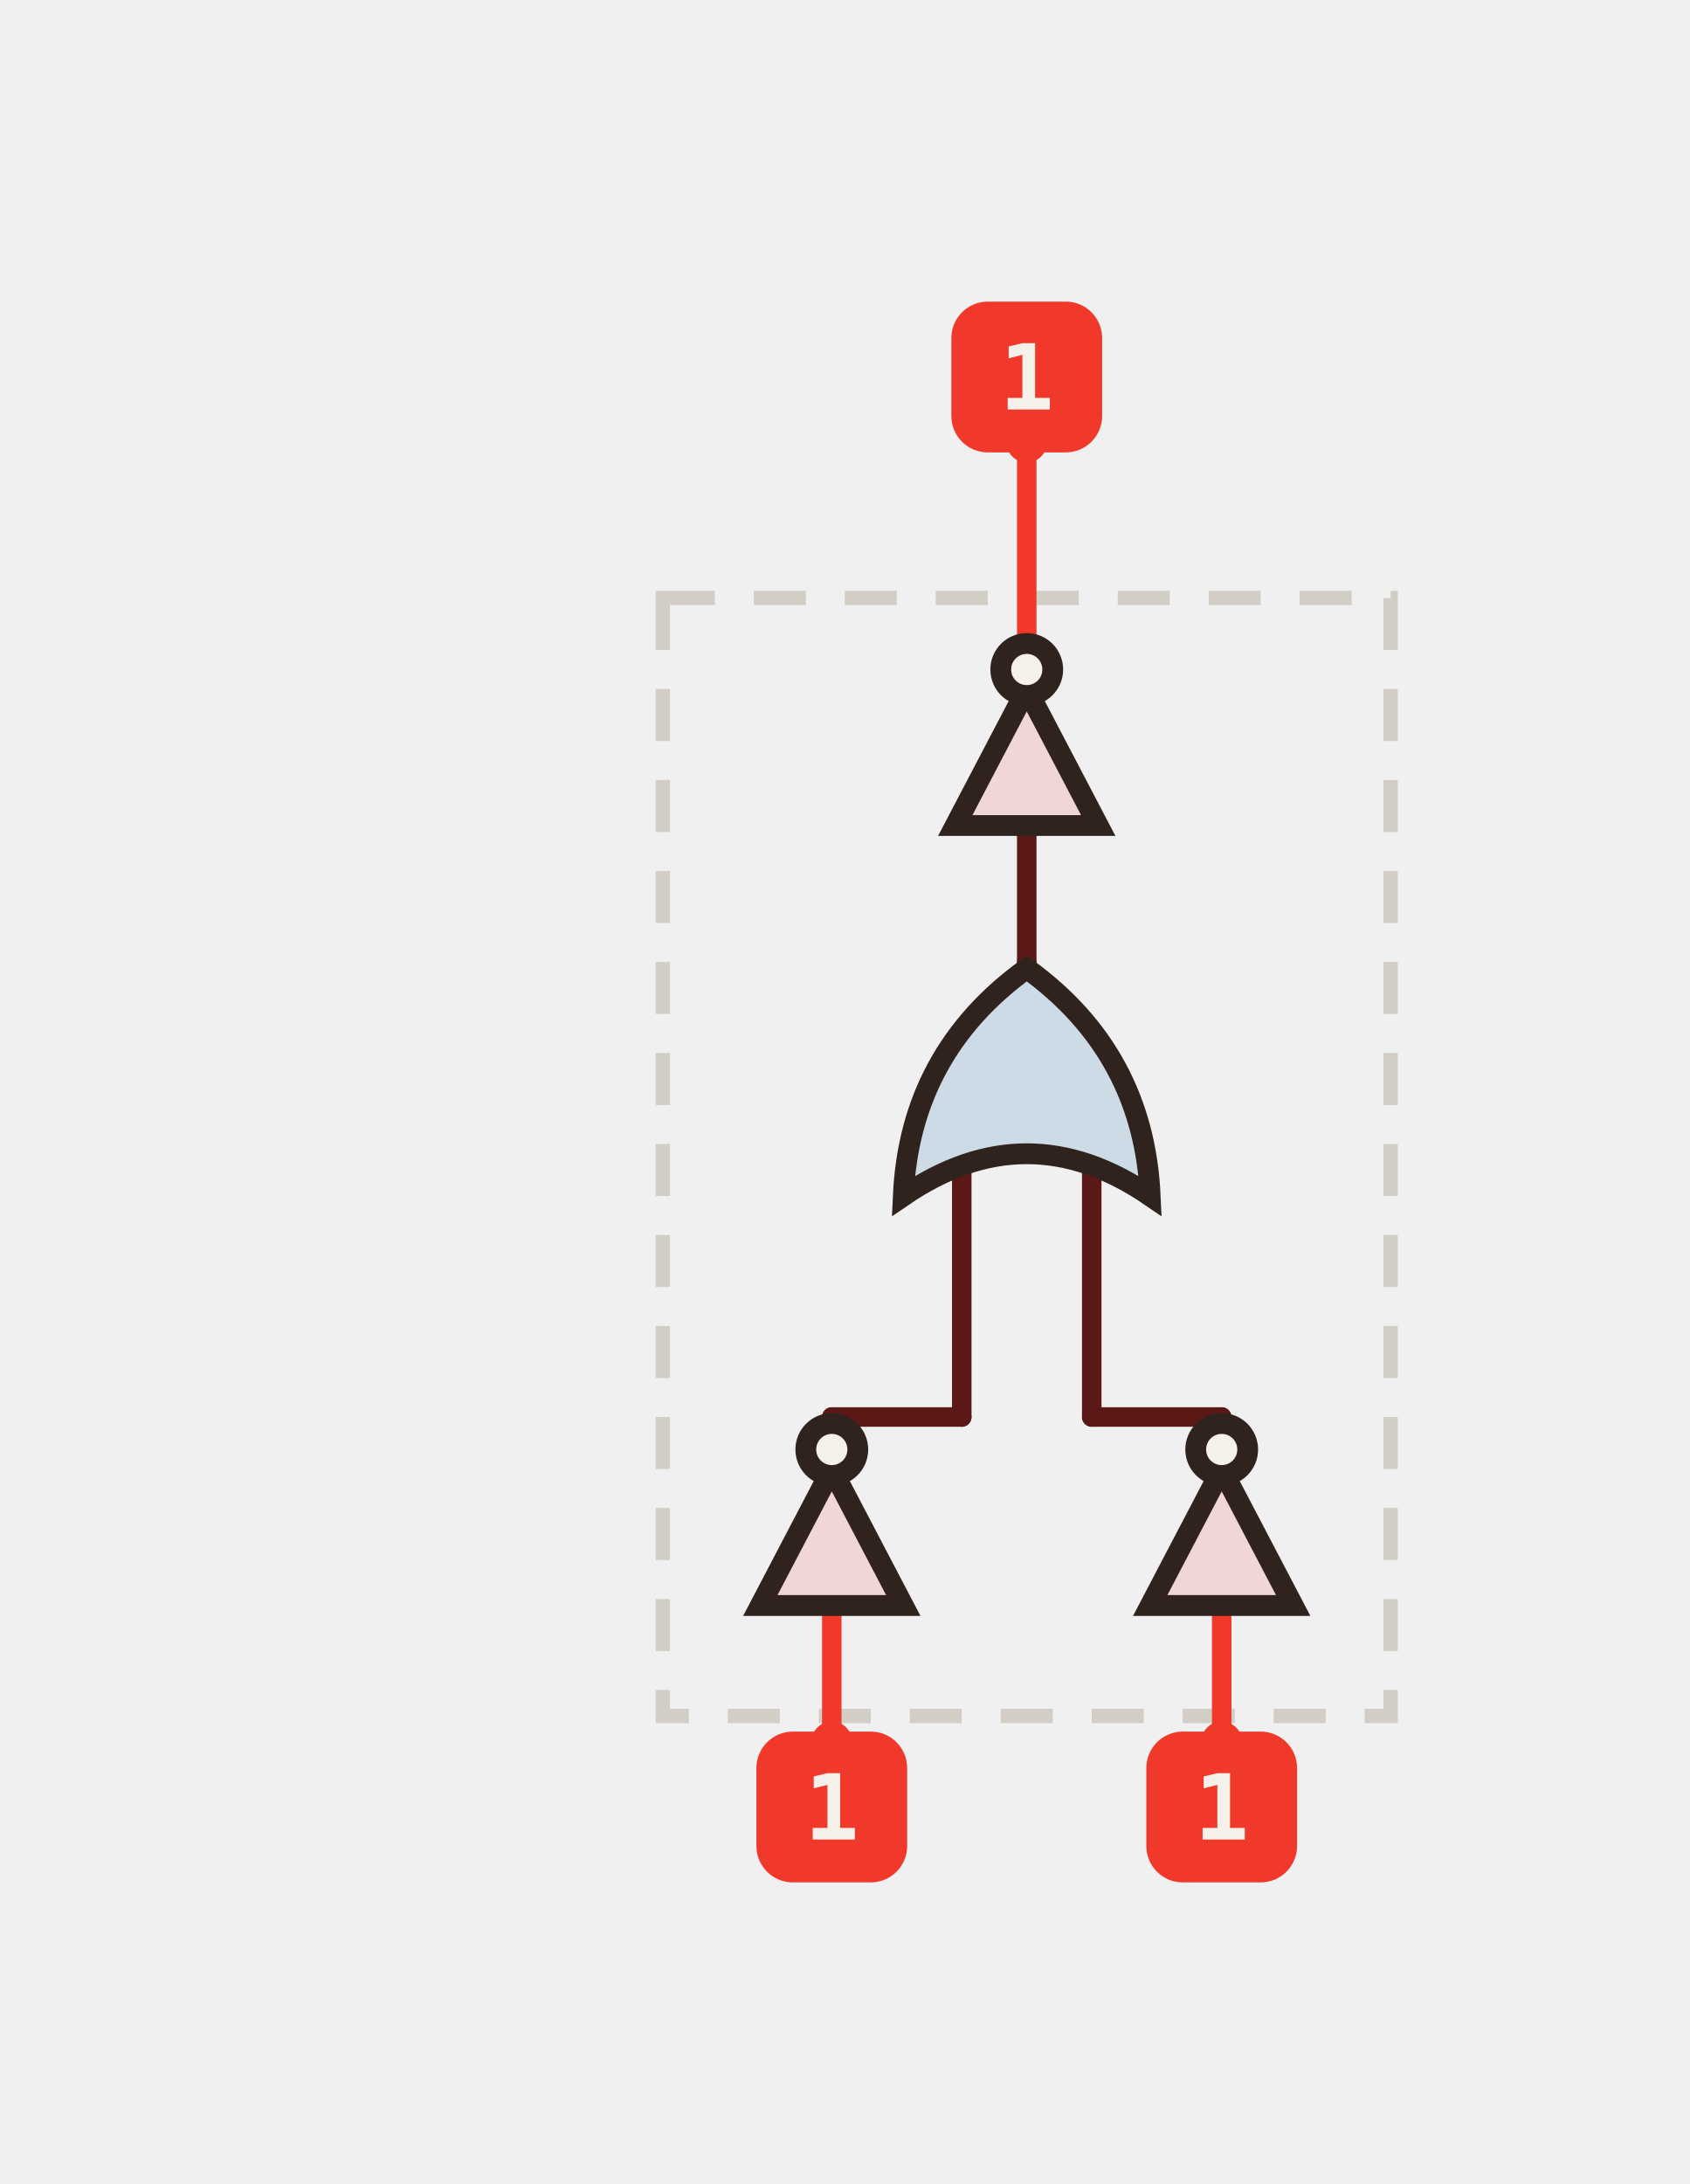
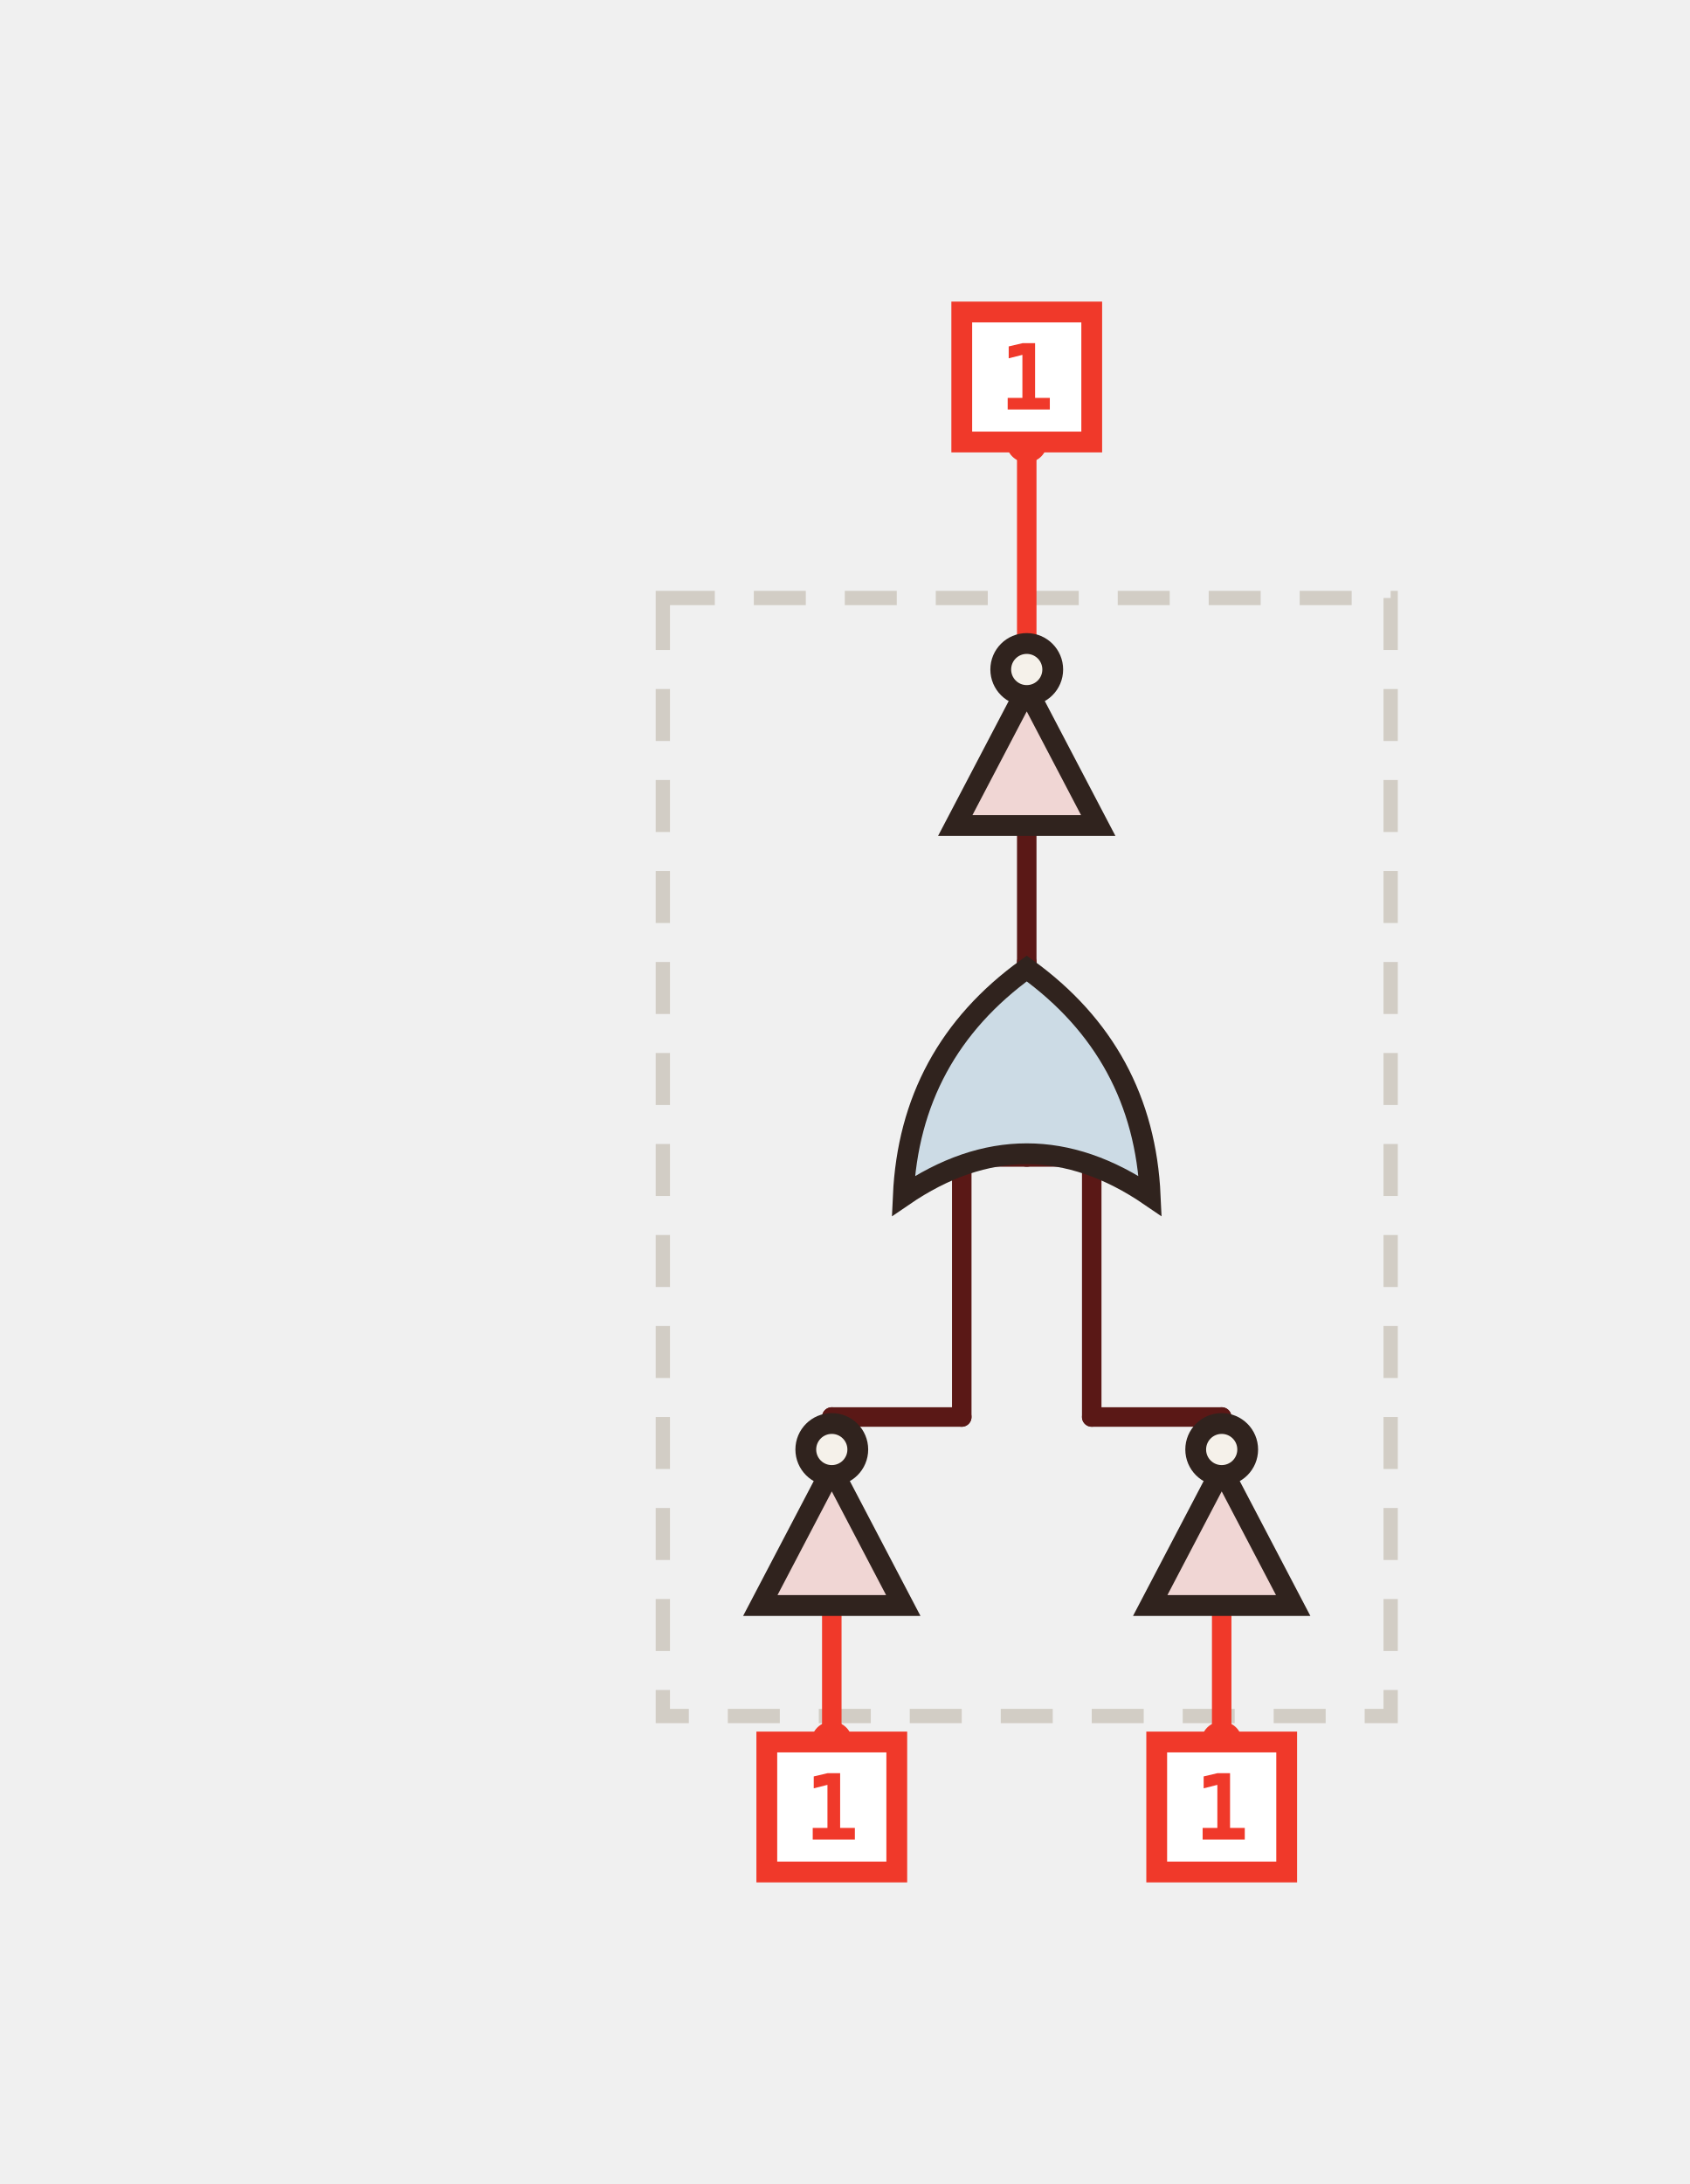
<svg xmlns="http://www.w3.org/2000/svg" width="520" height="672" viewBox="0 0 260 336">
  <g transform="translate(-1082,-472)">
    <rect x="1184" y="564" width="112" height="172" fill="none" stroke="#d2cdc5" stroke-width="2.2" stroke-dasharray="8 6" />
    <line x1="1210" y1="740" x2="1210" y2="720" stroke="#f0392a" stroke-width="3.0" stroke-linecap="round" />
    <line x1="1270" y1="740" x2="1270" y2="720" stroke="#f0392a" stroke-width="3.0" stroke-linecap="round" />
    <line x1="1210" y1="690" x2="1230" y2="690" stroke="#5a1816" stroke-width="3.0" stroke-linecap="round" />
    <line x1="1270" y1="690" x2="1250" y2="690" stroke="#5a1816" stroke-width="3.0" stroke-linecap="round" />
    <line x1="1230" y1="650" x2="1230" y2="690" stroke="#5a1816" stroke-width="3.0" stroke-linecap="round" />
    <line x1="1250" y1="650" x2="1250" y2="690" stroke="#5a1816" stroke-width="3.0" stroke-linecap="round" />
    <line x1="1240" y1="620" x2="1240" y2="600" stroke="#5a1816" stroke-width="3.0" stroke-linecap="round" />
    <line x1="1240" y1="570" x2="1240" y2="540" stroke="#f0392a" stroke-width="3.0" stroke-linecap="round" />
    <circle cx="1210" cy="740" r="3.15" fill="#f0392a" />
    <circle cx="1270" cy="740" r="3.15" fill="#f0392a" />
    <circle cx="1240" cy="540" r="3.15" fill="#f0392a" />
-     <rect x="1200" y="740" width="20" height="20" rx="4" fill="#f0392a" stroke="#f0392a" stroke-width="3.2" />
-     <text x="1210" y="755" font-family="Fira Code, ui-monospace, monospace" font-size="14" font-weight="600" text-anchor="middle" fill="#f5f1ea">1</text>
-     <rect x="1260" y="740" width="20" height="20" rx="4" fill="#f0392a" stroke="#f0392a" stroke-width="3.2" />
-     <text x="1270" y="755" font-family="Fira Code, ui-monospace, monospace" font-size="14" font-weight="600" text-anchor="middle" fill="#f5f1ea">1</text>
-     <rect x="1230" y="520" width="20" height="20" rx="4" fill="#f0392a" stroke="#f0392a" stroke-width="3.2" />
-     <text x="1240" y="535" font-family="Fira Code, ui-monospace, monospace" font-size="14" font-weight="600" text-anchor="middle" fill="#f5f1ea">1</text>
-     <line x1="1210" y1="690" x2="1210.0" y2="700.0" stroke="#5a1816" stroke-width="3.0" stroke-linecap="round" />
-     <line x1="1210" y1="720" x2="1210.0" y2="710.0" stroke="#f0392a" stroke-width="3.0" stroke-linecap="round" />
+     <rect x="1200" y="740" width="20" height="20" fill="#ffffff" stroke="#f0392a" stroke-width="3.2" />
+     <text x="1210" y="755" font-family="Fira Code, ui-monospace, monospace" font-size="14" font-weight="600" text-anchor="middle" fill="#f0392a">1</text>
+     <rect x="1260" y="740" width="20" height="20" fill="#ffffff" stroke="#f0392a" stroke-width="3.2" />
+     <text x="1270" y="755" font-family="Fira Code, ui-monospace, monospace" font-size="14" font-weight="600" text-anchor="middle" fill="#f0392a">1</text>
+     <rect x="1230" y="520" width="20" height="20" fill="#ffffff" stroke="#f0392a" stroke-width="3.2" />
+     <text x="1240" y="535" font-family="Fira Code, ui-monospace, monospace" font-size="14" font-weight="600" text-anchor="middle" fill="#f0392a">1</text>
+     <line x1="1210" y1="690" x2="1210" y2="700" stroke="#5a1816" stroke-width="3.0" stroke-linecap="round" />
+     <line x1="1210" y1="720" x2="1210" y2="710" stroke="#f0392a" stroke-width="3.0" stroke-linecap="round" />
    <g transform="translate(1210,710) rotate(270)">
      <path d="M -9 -11 L 12 0 L -9 11 Z" fill="#f0d6d4" stroke="#30231e" stroke-width="3.2" stroke-linecap="square" stroke-linejoin="miter" />
      <circle cx="15" cy="0" r="4" fill="#f5f1ea" stroke="#30231e" stroke-width="3.2" />
    </g>
-     <line x1="1270" y1="690" x2="1270.0" y2="700.0" stroke="#5a1816" stroke-width="3.0" stroke-linecap="round" />
-     <line x1="1270" y1="720" x2="1270.0" y2="710.0" stroke="#f0392a" stroke-width="3.0" stroke-linecap="round" />
+     <line x1="1270" y1="690" x2="1270" y2="700" stroke="#5a1816" stroke-width="3.0" stroke-linecap="round" />
+     <line x1="1270" y1="720" x2="1270" y2="710" stroke="#f0392a" stroke-width="3.0" stroke-linecap="round" />
    <g transform="translate(1270,710) rotate(270)">
      <path d="M -9 -11 L 12 0 L -9 11 Z" fill="#f0d6d4" stroke="#30231e" stroke-width="3.2" stroke-linecap="square" stroke-linejoin="miter" />
      <circle cx="15" cy="0" r="4" fill="#f5f1ea" stroke="#30231e" stroke-width="3.2" />
    </g>
-     <line x1="1240" y1="570" x2="1240.0" y2="580.0" stroke="#f0392a" stroke-width="3.0" stroke-linecap="round" />
-     <line x1="1240" y1="600" x2="1240.0" y2="590.0" stroke="#5a1816" stroke-width="3.0" stroke-linecap="round" />
+     <line x1="1240" y1="570" x2="1240" y2="580" stroke="#f0392a" stroke-width="3.0" stroke-linecap="round" />
+     <line x1="1240" y1="600" x2="1240" y2="590" stroke="#5a1816" stroke-width="3.0" stroke-linecap="round" />
    <g transform="translate(1240,590) rotate(270)">
      <path d="M -9 -11 L 12 0 L -9 11 Z" fill="#f0d6d4" stroke="#30231e" stroke-width="3.2" stroke-linecap="square" stroke-linejoin="miter" />
      <circle cx="15" cy="0" r="4" fill="#f5f1ea" stroke="#30231e" stroke-width="3.2" />
    </g>
-     <line x1="1230" y1="650" x2="1237.071" y2="642.929" stroke="#5a1816" stroke-width="3.0" stroke-linecap="round" />
-     <line x1="1250" y1="650" x2="1242.929" y2="642.929" stroke="#5a1816" stroke-width="3.0" stroke-linecap="round" />
-     <line x1="1240" y1="620" x2="1240.0" y2="630.0" stroke="#5a1816" stroke-width="3.0" stroke-linecap="round" />
+     <line x1="1230" y1="650" x2="1240" y2="650" stroke="#5a1816" stroke-width="3.0" stroke-linecap="round" />
+     <line x1="1250" y1="650" x2="1240" y2="650" stroke="#5a1816" stroke-width="3.0" stroke-linecap="round" />
+     <line x1="1240" y1="620" x2="1240" y2="630" stroke="#5a1816" stroke-width="3.0" stroke-linecap="round" />
    <g transform="translate(1240,640) rotate(270)">
      <path d="M -16 -19 Q -3 0 -16 19 Q 6 18 19 0 Q 6 -18 -16 -19 Z" fill="#ccdbe5" stroke="#30231e" stroke-width="3.2" stroke-linecap="square" stroke-linejoin="miter" />
    </g>
  </g>
</svg>
